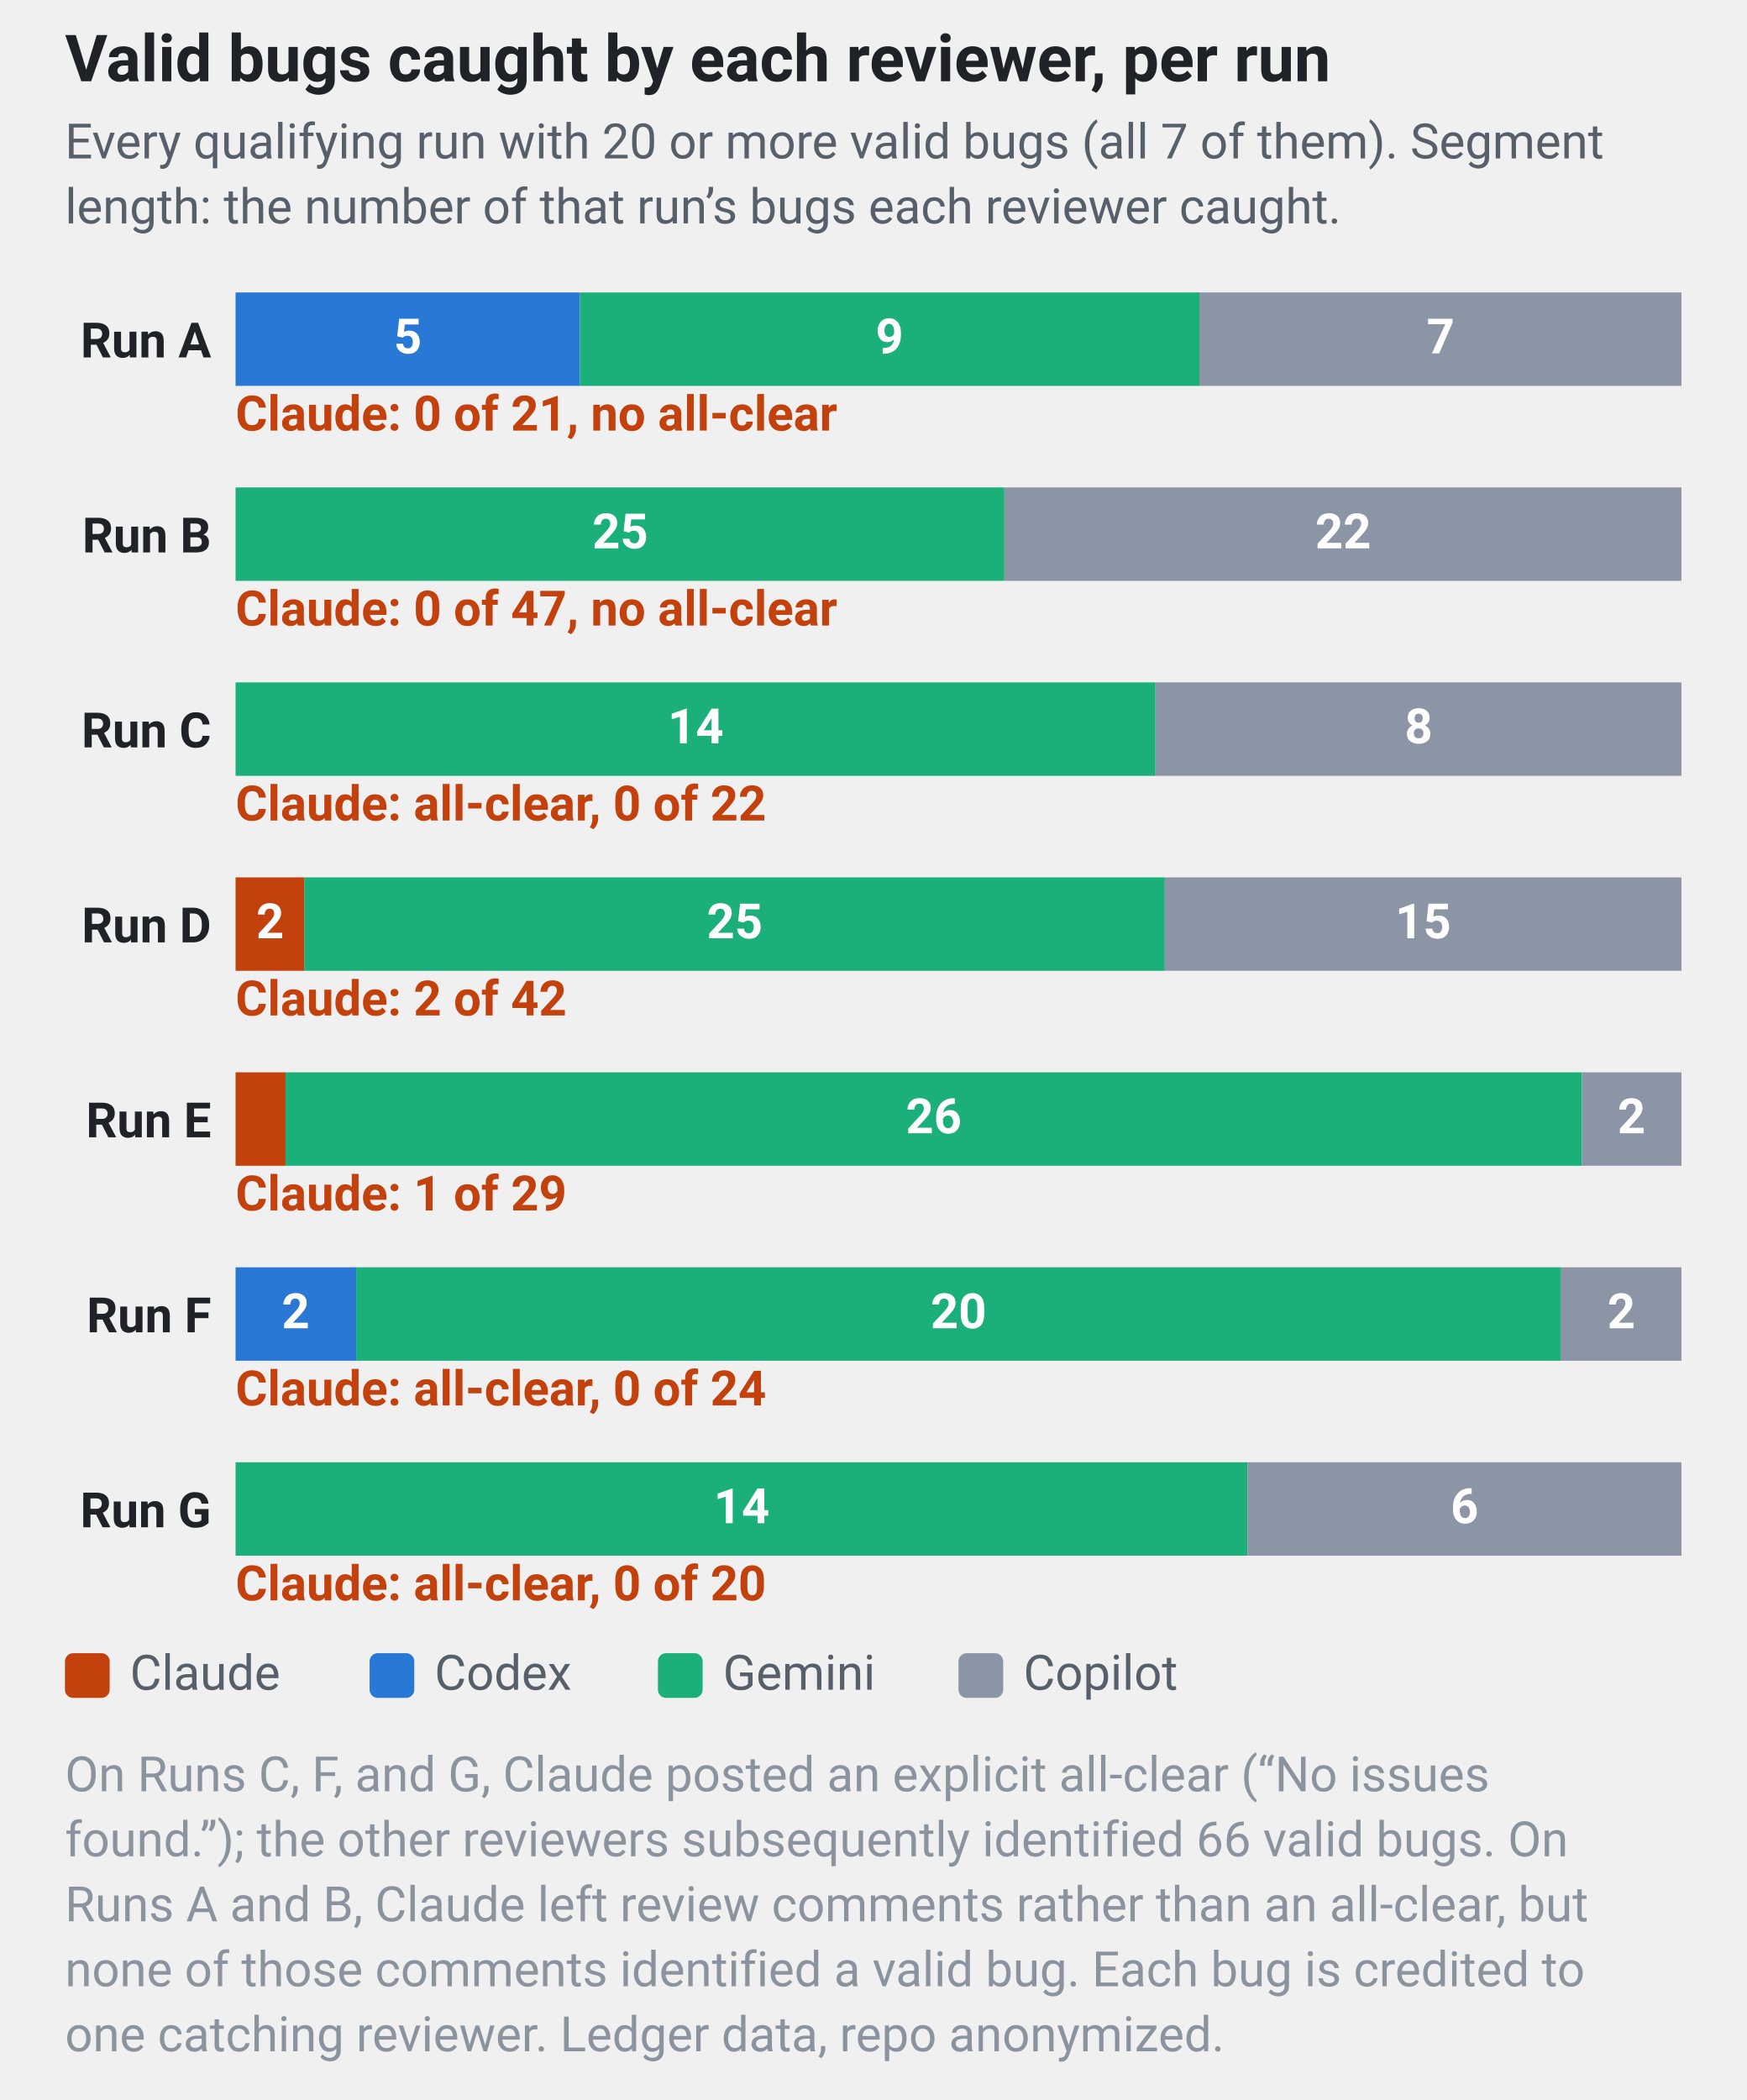
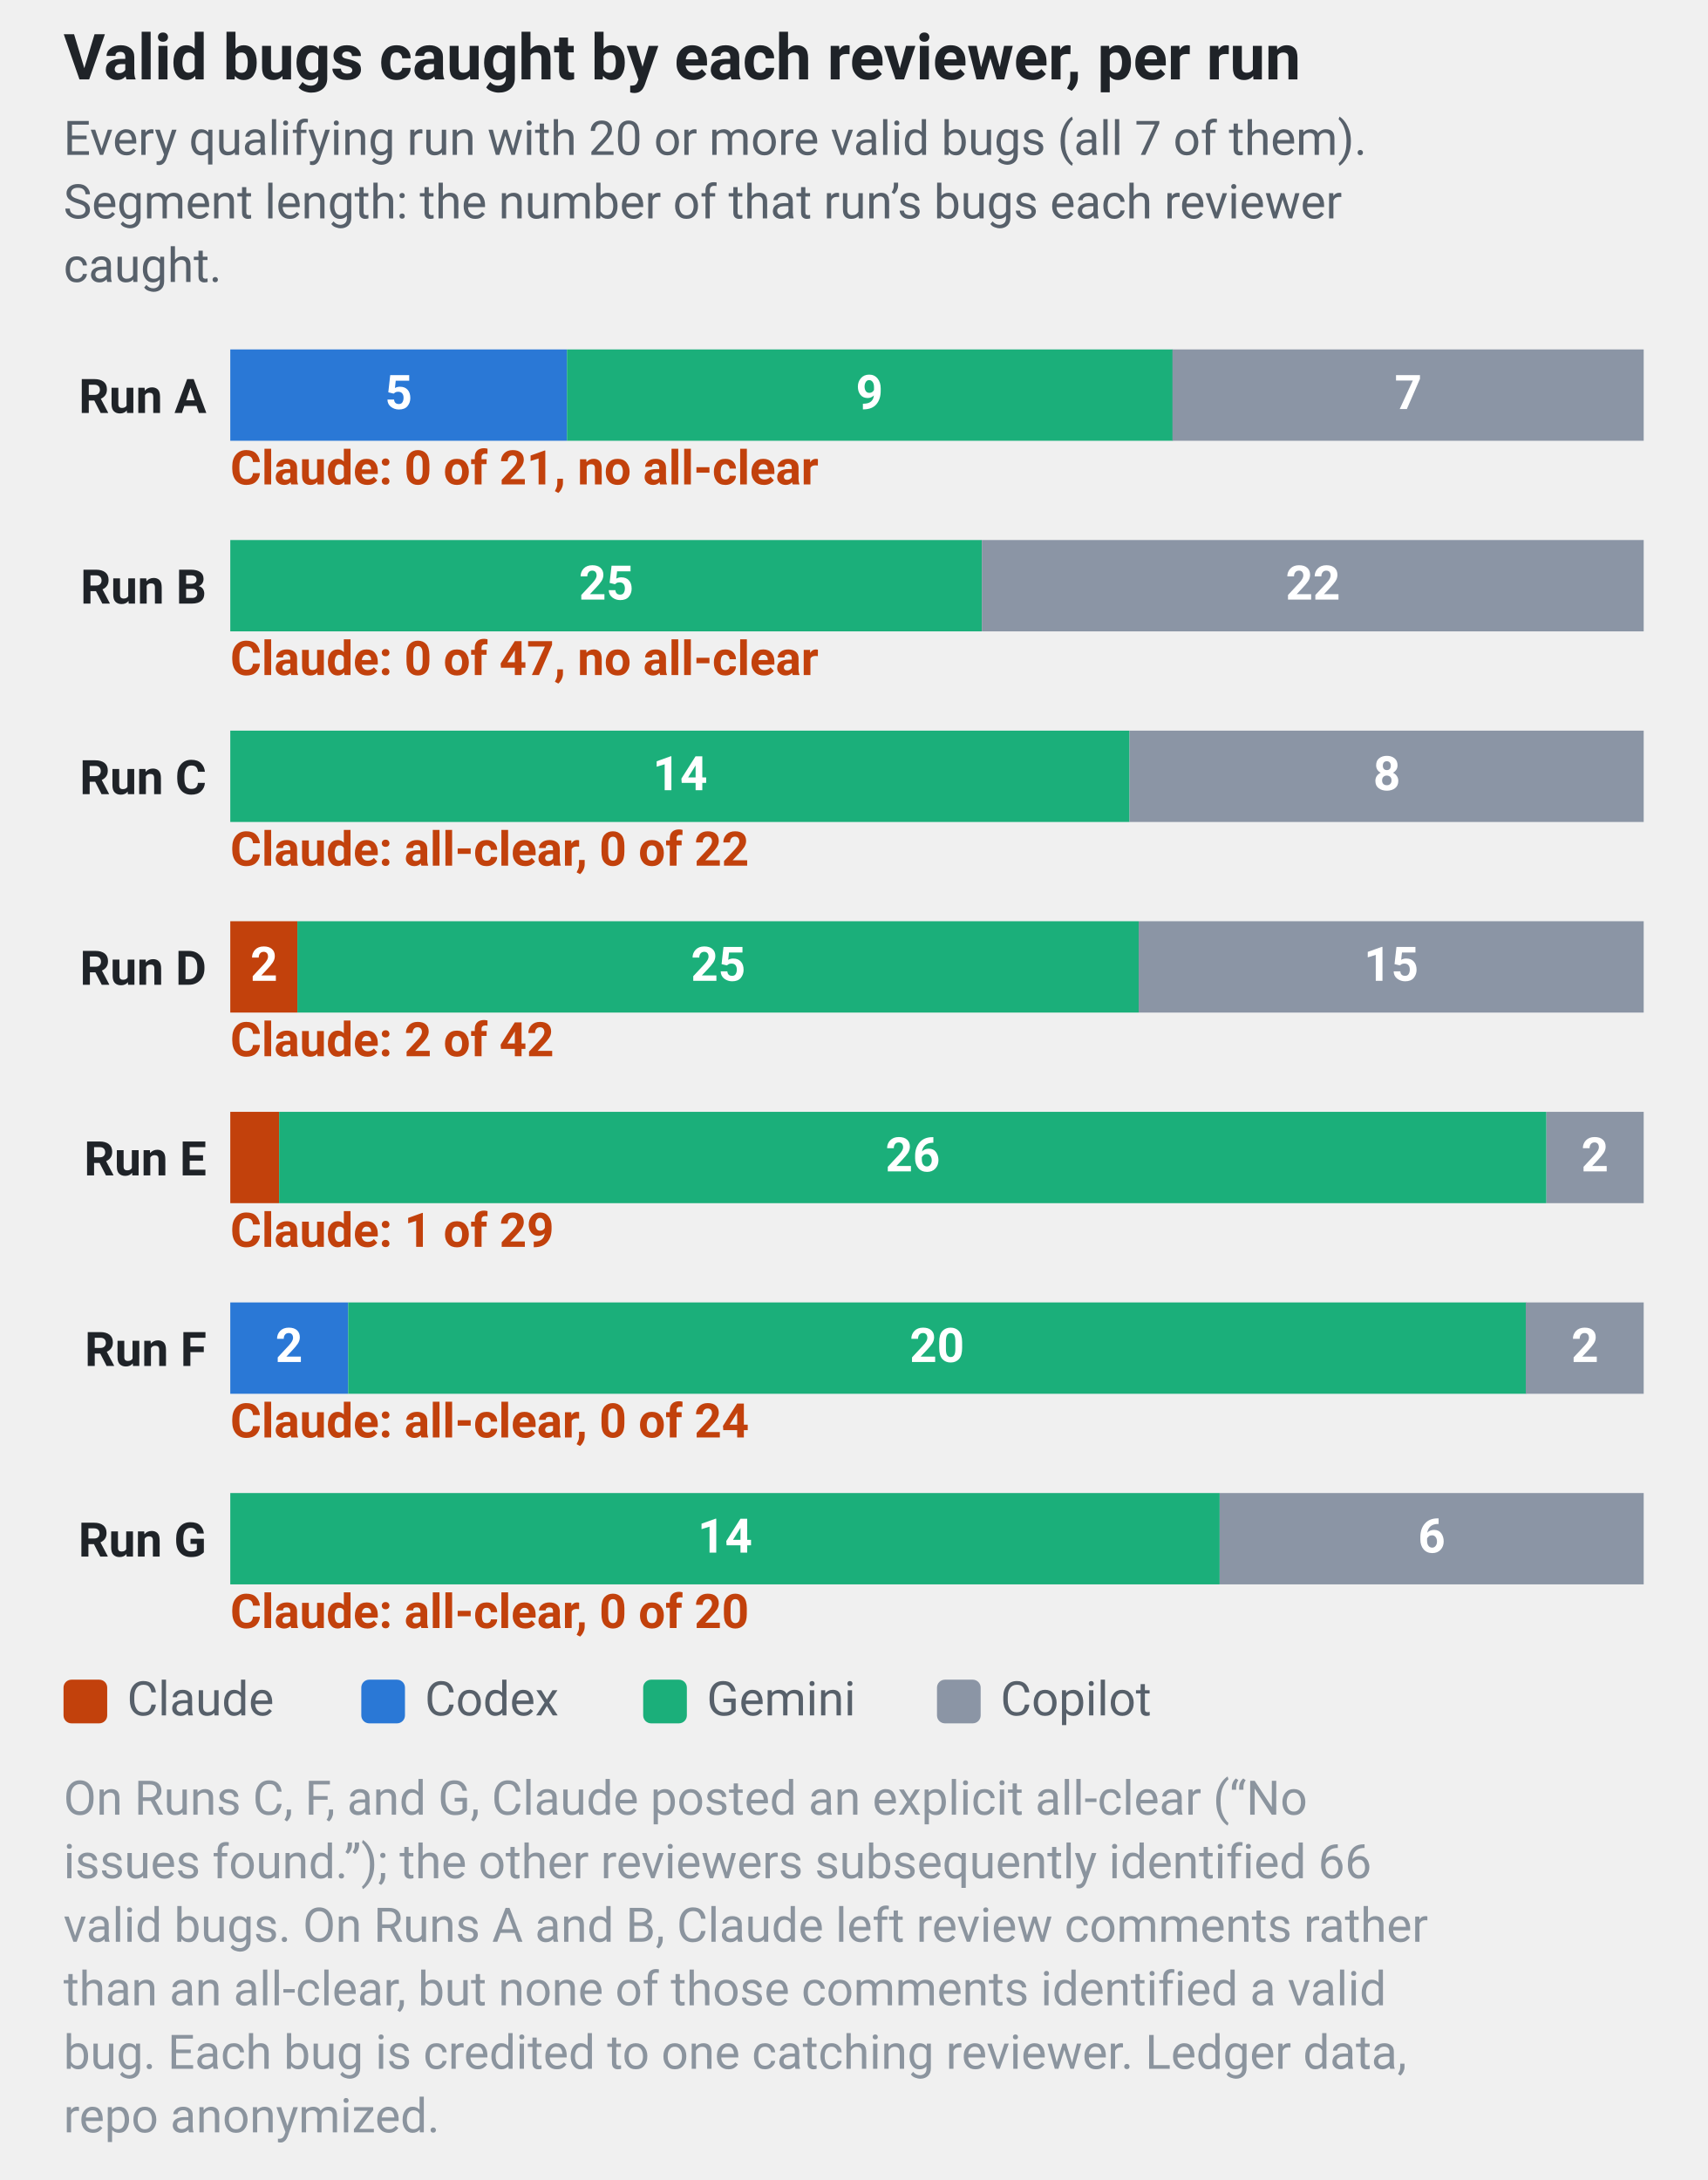
- <svg xmlns="http://www.w3.org/2000/svg" viewBox="0 0 430 517" font-family="-apple-system,Segoe UI,Roboto,Helvetica,Arial,sans-serif">
+ <svg xmlns="http://www.w3.org/2000/svg" viewBox="0 0 430 549" font-family="-apple-system,Segoe UI,Roboto,Helvetica,Arial,sans-serif">
  <text x="16.0" y="20.0" font-size="16" font-weight="700" fill="#1f2328">Valid bugs caught by each reviewer, per run</text>
-   <text x="16.0" y="39.0" font-size="12" fill="#57606a">Every qualifying run with 20 or more valid bugs (all 7 of them). Segment</text>
-   <text x="16.0" y="55.0" font-size="12" fill="#57606a">length: the number of that run’s bugs each reviewer caught.</text>
-   <text x="52.0" y="88.0" font-size="12" font-weight="700" text-anchor="end" fill="#1f2328">Run A</text>
-   <rect x="58.0" y="72" width="84.8" height="23" fill="#2A78D6" />
-   <text x="100.4" y="87.0" font-size="12" font-weight="700" text-anchor="middle" fill="#ffffff">5</text>
-   <rect x="142.8" y="72" width="152.6" height="23" fill="#1BAF7A" />
-   <text x="219.0" y="87.0" font-size="12" font-weight="700" text-anchor="middle" fill="#ffffff">9</text>
-   <rect x="295.3" y="72" width="118.7" height="23" fill="#8B95A5" />
-   <text x="354.7" y="87.0" font-size="12" font-weight="700" text-anchor="middle" fill="#ffffff">7</text>
-   <text x="58.0" y="106.0" font-size="12" font-weight="700" fill="#C2410C">Claude: 0 of 21, no all-clear</text>
-   <text x="52.0" y="136.0" font-size="12" font-weight="700" text-anchor="end" fill="#1f2328">Run B</text>
-   <rect x="58.0" y="120" width="189.3" height="23" fill="#1BAF7A" />
-   <text x="152.7" y="135.0" font-size="12" font-weight="700" text-anchor="middle" fill="#ffffff">25</text>
-   <rect x="247.3" y="120" width="166.7" height="23" fill="#8B95A5" />
-   <text x="330.7" y="135.0" font-size="12" font-weight="700" text-anchor="middle" fill="#ffffff">22</text>
-   <text x="58.0" y="154.0" font-size="12" font-weight="700" fill="#C2410C">Claude: 0 of 47, no all-clear</text>
-   <text x="52.0" y="184.0" font-size="12" font-weight="700" text-anchor="end" fill="#1f2328">Run C</text>
-   <rect x="58.0" y="168" width="226.5" height="23" fill="#1BAF7A" />
-   <text x="171.3" y="183.0" font-size="12" font-weight="700" text-anchor="middle" fill="#ffffff">14</text>
-   <rect x="284.5" y="168" width="129.5" height="23" fill="#8B95A5" />
-   <text x="349.3" y="183.0" font-size="12" font-weight="700" text-anchor="middle" fill="#ffffff">8</text>
-   <text x="58.0" y="202.0" font-size="12" font-weight="700" fill="#C2410C">Claude: all-clear, 0 of 22</text>
-   <text x="52.0" y="232.0" font-size="12" font-weight="700" text-anchor="end" fill="#1f2328">Run D</text>
-   <rect x="58.0" y="216" width="16.9" height="23" fill="#C2410C" />
-   <text x="66.5" y="231.0" font-size="12" font-weight="700" text-anchor="middle" fill="#ffffff">2</text>
-   <rect x="74.9" y="216" width="211.9" height="23" fill="#1BAF7A" />
-   <text x="180.9" y="231.0" font-size="12" font-weight="700" text-anchor="middle" fill="#ffffff">25</text>
-   <rect x="286.8" y="216" width="127.2" height="23" fill="#8B95A5" />
-   <text x="350.4" y="231.0" font-size="12" font-weight="700" text-anchor="middle" fill="#ffffff">15</text>
-   <text x="58.0" y="250.0" font-size="12" font-weight="700" fill="#C2410C">Claude: 2 of 42</text>
-   <text x="52.0" y="280.0" font-size="12" font-weight="700" text-anchor="end" fill="#1f2328">Run E</text>
-   <rect x="58.0" y="264" width="12.3" height="23" fill="#C2410C" />
-   <rect x="70.3" y="264" width="319.2" height="23" fill="#1BAF7A" />
-   <text x="229.9" y="279.0" font-size="12" font-weight="700" text-anchor="middle" fill="#ffffff">26</text>
-   <rect x="389.5" y="264" width="24.5" height="23" fill="#8B95A5" />
-   <text x="401.7" y="279.0" font-size="12" font-weight="700" text-anchor="middle" fill="#ffffff">2</text>
-   <text x="58.0" y="298.0" font-size="12" font-weight="700" fill="#C2410C">Claude: 1 of 29</text>
-   <text x="52.0" y="328.0" font-size="12" font-weight="700" text-anchor="end" fill="#1f2328">Run F</text>
-   <rect x="58.0" y="312" width="29.7" height="23" fill="#2A78D6" />
-   <text x="72.8" y="327.0" font-size="12" font-weight="700" text-anchor="middle" fill="#ffffff">2</text>
-   <rect x="87.7" y="312" width="296.7" height="23" fill="#1BAF7A" />
-   <text x="236.0" y="327.0" font-size="12" font-weight="700" text-anchor="middle" fill="#ffffff">20</text>
-   <rect x="384.3" y="312" width="29.7" height="23" fill="#8B95A5" />
-   <text x="399.2" y="327.0" font-size="12" font-weight="700" text-anchor="middle" fill="#ffffff">2</text>
-   <text x="58.0" y="346.0" font-size="12" font-weight="700" fill="#C2410C">Claude: all-clear, 0 of 24</text>
-   <text x="52.0" y="376.0" font-size="12" font-weight="700" text-anchor="end" fill="#1f2328">Run G</text>
-   <rect x="58.0" y="360" width="249.2" height="23" fill="#1BAF7A" />
-   <text x="182.6" y="375.0" font-size="12" font-weight="700" text-anchor="middle" fill="#ffffff">14</text>
-   <rect x="307.2" y="360" width="106.8" height="23" fill="#8B95A5" />
-   <text x="360.6" y="375.0" font-size="12" font-weight="700" text-anchor="middle" fill="#ffffff">6</text>
-   <text x="58.0" y="394.0" font-size="12" font-weight="700" fill="#C2410C">Claude: all-clear, 0 of 20</text>
-   <rect x="16" y="407" width="11" height="11" rx="2" fill="#C2410C" />
-   <text x="32.0" y="416.0" font-size="12" fill="#57606a">Claude</text>
-   <rect x="91" y="407" width="11" height="11" rx="2" fill="#2A78D6" />
-   <text x="107.0" y="416.0" font-size="12" fill="#57606a">Codex</text>
-   <rect x="162" y="407" width="11" height="11" rx="2" fill="#1BAF7A" />
-   <text x="178.0" y="416.0" font-size="12" fill="#57606a">Gemini</text>
-   <rect x="236" y="407" width="11" height="11" rx="2" fill="#8B95A5" />
-   <text x="252.0" y="416.0" font-size="12" fill="#57606a">Copilot</text>
-   <text x="16.0" y="441.0" font-size="12" fill="#8b949e">On Runs C, F, and G, Claude posted an explicit all-clear (“No issues</text>
-   <text x="16.0" y="457.0" font-size="12" fill="#8b949e">found.”); the other reviewers subsequently identified 66 valid bugs. On</text>
-   <text x="16.0" y="473.0" font-size="12" fill="#8b949e">Runs A and B, Claude left review comments rather than an all-clear, but</text>
-   <text x="16.0" y="489.0" font-size="12" fill="#8b949e">none of those comments identified a valid bug. Each bug is credited to</text>
-   <text x="16.0" y="505.0" font-size="12" fill="#8b949e">one catching reviewer. Ledger data, repo anonymized.</text>
+   <text x="16.0" y="39.0" font-size="12" fill="#57606a">Every qualifying run with 20 or more valid bugs (all 7 of them).</text>
+   <text x="16.0" y="55.0" font-size="12" fill="#57606a">Segment length: the number of that run’s bugs each reviewer</text>
+   <text x="16.0" y="71.0" font-size="12" fill="#57606a">caught.</text>
+   <text x="52.0" y="104.0" font-size="12" font-weight="700" text-anchor="end" fill="#1f2328">Run A</text>
+   <rect x="58.0" y="88" width="84.8" height="23" fill="#2A78D6" />
+   <text x="100.4" y="103.0" font-size="12" font-weight="700" text-anchor="middle" fill="#ffffff">5</text>
+   <rect x="142.8" y="88" width="152.6" height="23" fill="#1BAF7A" />
+   <text x="219.0" y="103.0" font-size="12" font-weight="700" text-anchor="middle" fill="#ffffff">9</text>
+   <rect x="295.3" y="88" width="118.7" height="23" fill="#8B95A5" />
+   <text x="354.7" y="103.0" font-size="12" font-weight="700" text-anchor="middle" fill="#ffffff">7</text>
+   <text x="58.0" y="122.0" font-size="12" font-weight="700" fill="#C2410C">Claude: 0 of 21, no all-clear</text>
+   <text x="52.0" y="152.0" font-size="12" font-weight="700" text-anchor="end" fill="#1f2328">Run B</text>
+   <rect x="58.0" y="136" width="189.3" height="23" fill="#1BAF7A" />
+   <text x="152.7" y="151.0" font-size="12" font-weight="700" text-anchor="middle" fill="#ffffff">25</text>
+   <rect x="247.3" y="136" width="166.7" height="23" fill="#8B95A5" />
+   <text x="330.7" y="151.0" font-size="12" font-weight="700" text-anchor="middle" fill="#ffffff">22</text>
+   <text x="58.0" y="170.0" font-size="12" font-weight="700" fill="#C2410C">Claude: 0 of 47, no all-clear</text>
+   <text x="52.0" y="200.0" font-size="12" font-weight="700" text-anchor="end" fill="#1f2328">Run C</text>
+   <rect x="58.0" y="184" width="226.5" height="23" fill="#1BAF7A" />
+   <text x="171.3" y="199.0" font-size="12" font-weight="700" text-anchor="middle" fill="#ffffff">14</text>
+   <rect x="284.5" y="184" width="129.5" height="23" fill="#8B95A5" />
+   <text x="349.3" y="199.0" font-size="12" font-weight="700" text-anchor="middle" fill="#ffffff">8</text>
+   <text x="58.0" y="218.0" font-size="12" font-weight="700" fill="#C2410C">Claude: all-clear, 0 of 22</text>
+   <text x="52.0" y="248.0" font-size="12" font-weight="700" text-anchor="end" fill="#1f2328">Run D</text>
+   <rect x="58.0" y="232" width="16.9" height="23" fill="#C2410C" />
+   <text x="66.5" y="247.0" font-size="12" font-weight="700" text-anchor="middle" fill="#ffffff">2</text>
+   <rect x="74.9" y="232" width="211.9" height="23" fill="#1BAF7A" />
+   <text x="180.9" y="247.0" font-size="12" font-weight="700" text-anchor="middle" fill="#ffffff">25</text>
+   <rect x="286.8" y="232" width="127.2" height="23" fill="#8B95A5" />
+   <text x="350.4" y="247.0" font-size="12" font-weight="700" text-anchor="middle" fill="#ffffff">15</text>
+   <text x="58.0" y="266.0" font-size="12" font-weight="700" fill="#C2410C">Claude: 2 of 42</text>
+   <text x="52.0" y="296.0" font-size="12" font-weight="700" text-anchor="end" fill="#1f2328">Run E</text>
+   <rect x="58.0" y="280" width="12.3" height="23" fill="#C2410C" />
+   <rect x="70.3" y="280" width="319.2" height="23" fill="#1BAF7A" />
+   <text x="229.9" y="295.0" font-size="12" font-weight="700" text-anchor="middle" fill="#ffffff">26</text>
+   <rect x="389.5" y="280" width="24.5" height="23" fill="#8B95A5" />
+   <text x="401.7" y="295.0" font-size="12" font-weight="700" text-anchor="middle" fill="#ffffff">2</text>
+   <text x="58.0" y="314.0" font-size="12" font-weight="700" fill="#C2410C">Claude: 1 of 29</text>
+   <text x="52.0" y="344.0" font-size="12" font-weight="700" text-anchor="end" fill="#1f2328">Run F</text>
+   <rect x="58.0" y="328" width="29.7" height="23" fill="#2A78D6" />
+   <text x="72.8" y="343.0" font-size="12" font-weight="700" text-anchor="middle" fill="#ffffff">2</text>
+   <rect x="87.7" y="328" width="296.7" height="23" fill="#1BAF7A" />
+   <text x="236.0" y="343.0" font-size="12" font-weight="700" text-anchor="middle" fill="#ffffff">20</text>
+   <rect x="384.3" y="328" width="29.7" height="23" fill="#8B95A5" />
+   <text x="399.2" y="343.0" font-size="12" font-weight="700" text-anchor="middle" fill="#ffffff">2</text>
+   <text x="58.0" y="362.0" font-size="12" font-weight="700" fill="#C2410C">Claude: all-clear, 0 of 24</text>
+   <text x="52.0" y="392.0" font-size="12" font-weight="700" text-anchor="end" fill="#1f2328">Run G</text>
+   <rect x="58.0" y="376" width="249.2" height="23" fill="#1BAF7A" />
+   <text x="182.6" y="391.0" font-size="12" font-weight="700" text-anchor="middle" fill="#ffffff">14</text>
+   <rect x="307.2" y="376" width="106.8" height="23" fill="#8B95A5" />
+   <text x="360.6" y="391.0" font-size="12" font-weight="700" text-anchor="middle" fill="#ffffff">6</text>
+   <text x="58.0" y="410.0" font-size="12" font-weight="700" fill="#C2410C">Claude: all-clear, 0 of 20</text>
+   <rect x="16" y="423" width="11" height="11" rx="2" fill="#C2410C" />
+   <text x="32.0" y="432.0" font-size="12" fill="#57606a">Claude</text>
+   <rect x="91" y="423" width="11" height="11" rx="2" fill="#2A78D6" />
+   <text x="107.0" y="432.0" font-size="12" fill="#57606a">Codex</text>
+   <rect x="162" y="423" width="11" height="11" rx="2" fill="#1BAF7A" />
+   <text x="178.0" y="432.0" font-size="12" fill="#57606a">Gemini</text>
+   <rect x="236" y="423" width="11" height="11" rx="2" fill="#8B95A5" />
+   <text x="252.0" y="432.0" font-size="12" fill="#57606a">Copilot</text>
+   <text x="16.0" y="457.0" font-size="12" fill="#8b949e">On Runs C, F, and G, Claude posted an explicit all-clear (“No</text>
+   <text x="16.0" y="473.0" font-size="12" fill="#8b949e">issues found.”); the other reviewers subsequently identified 66</text>
+   <text x="16.0" y="489.0" font-size="12" fill="#8b949e">valid bugs. On Runs A and B, Claude left review comments rather</text>
+   <text x="16.0" y="505.0" font-size="12" fill="#8b949e">than an all-clear, but none of those comments identified a valid</text>
+   <text x="16.0" y="521.0" font-size="12" fill="#8b949e">bug. Each bug is credited to one catching reviewer. Ledger data,</text>
+   <text x="16.0" y="537.0" font-size="12" fill="#8b949e">repo anonymized.</text>
</svg>
